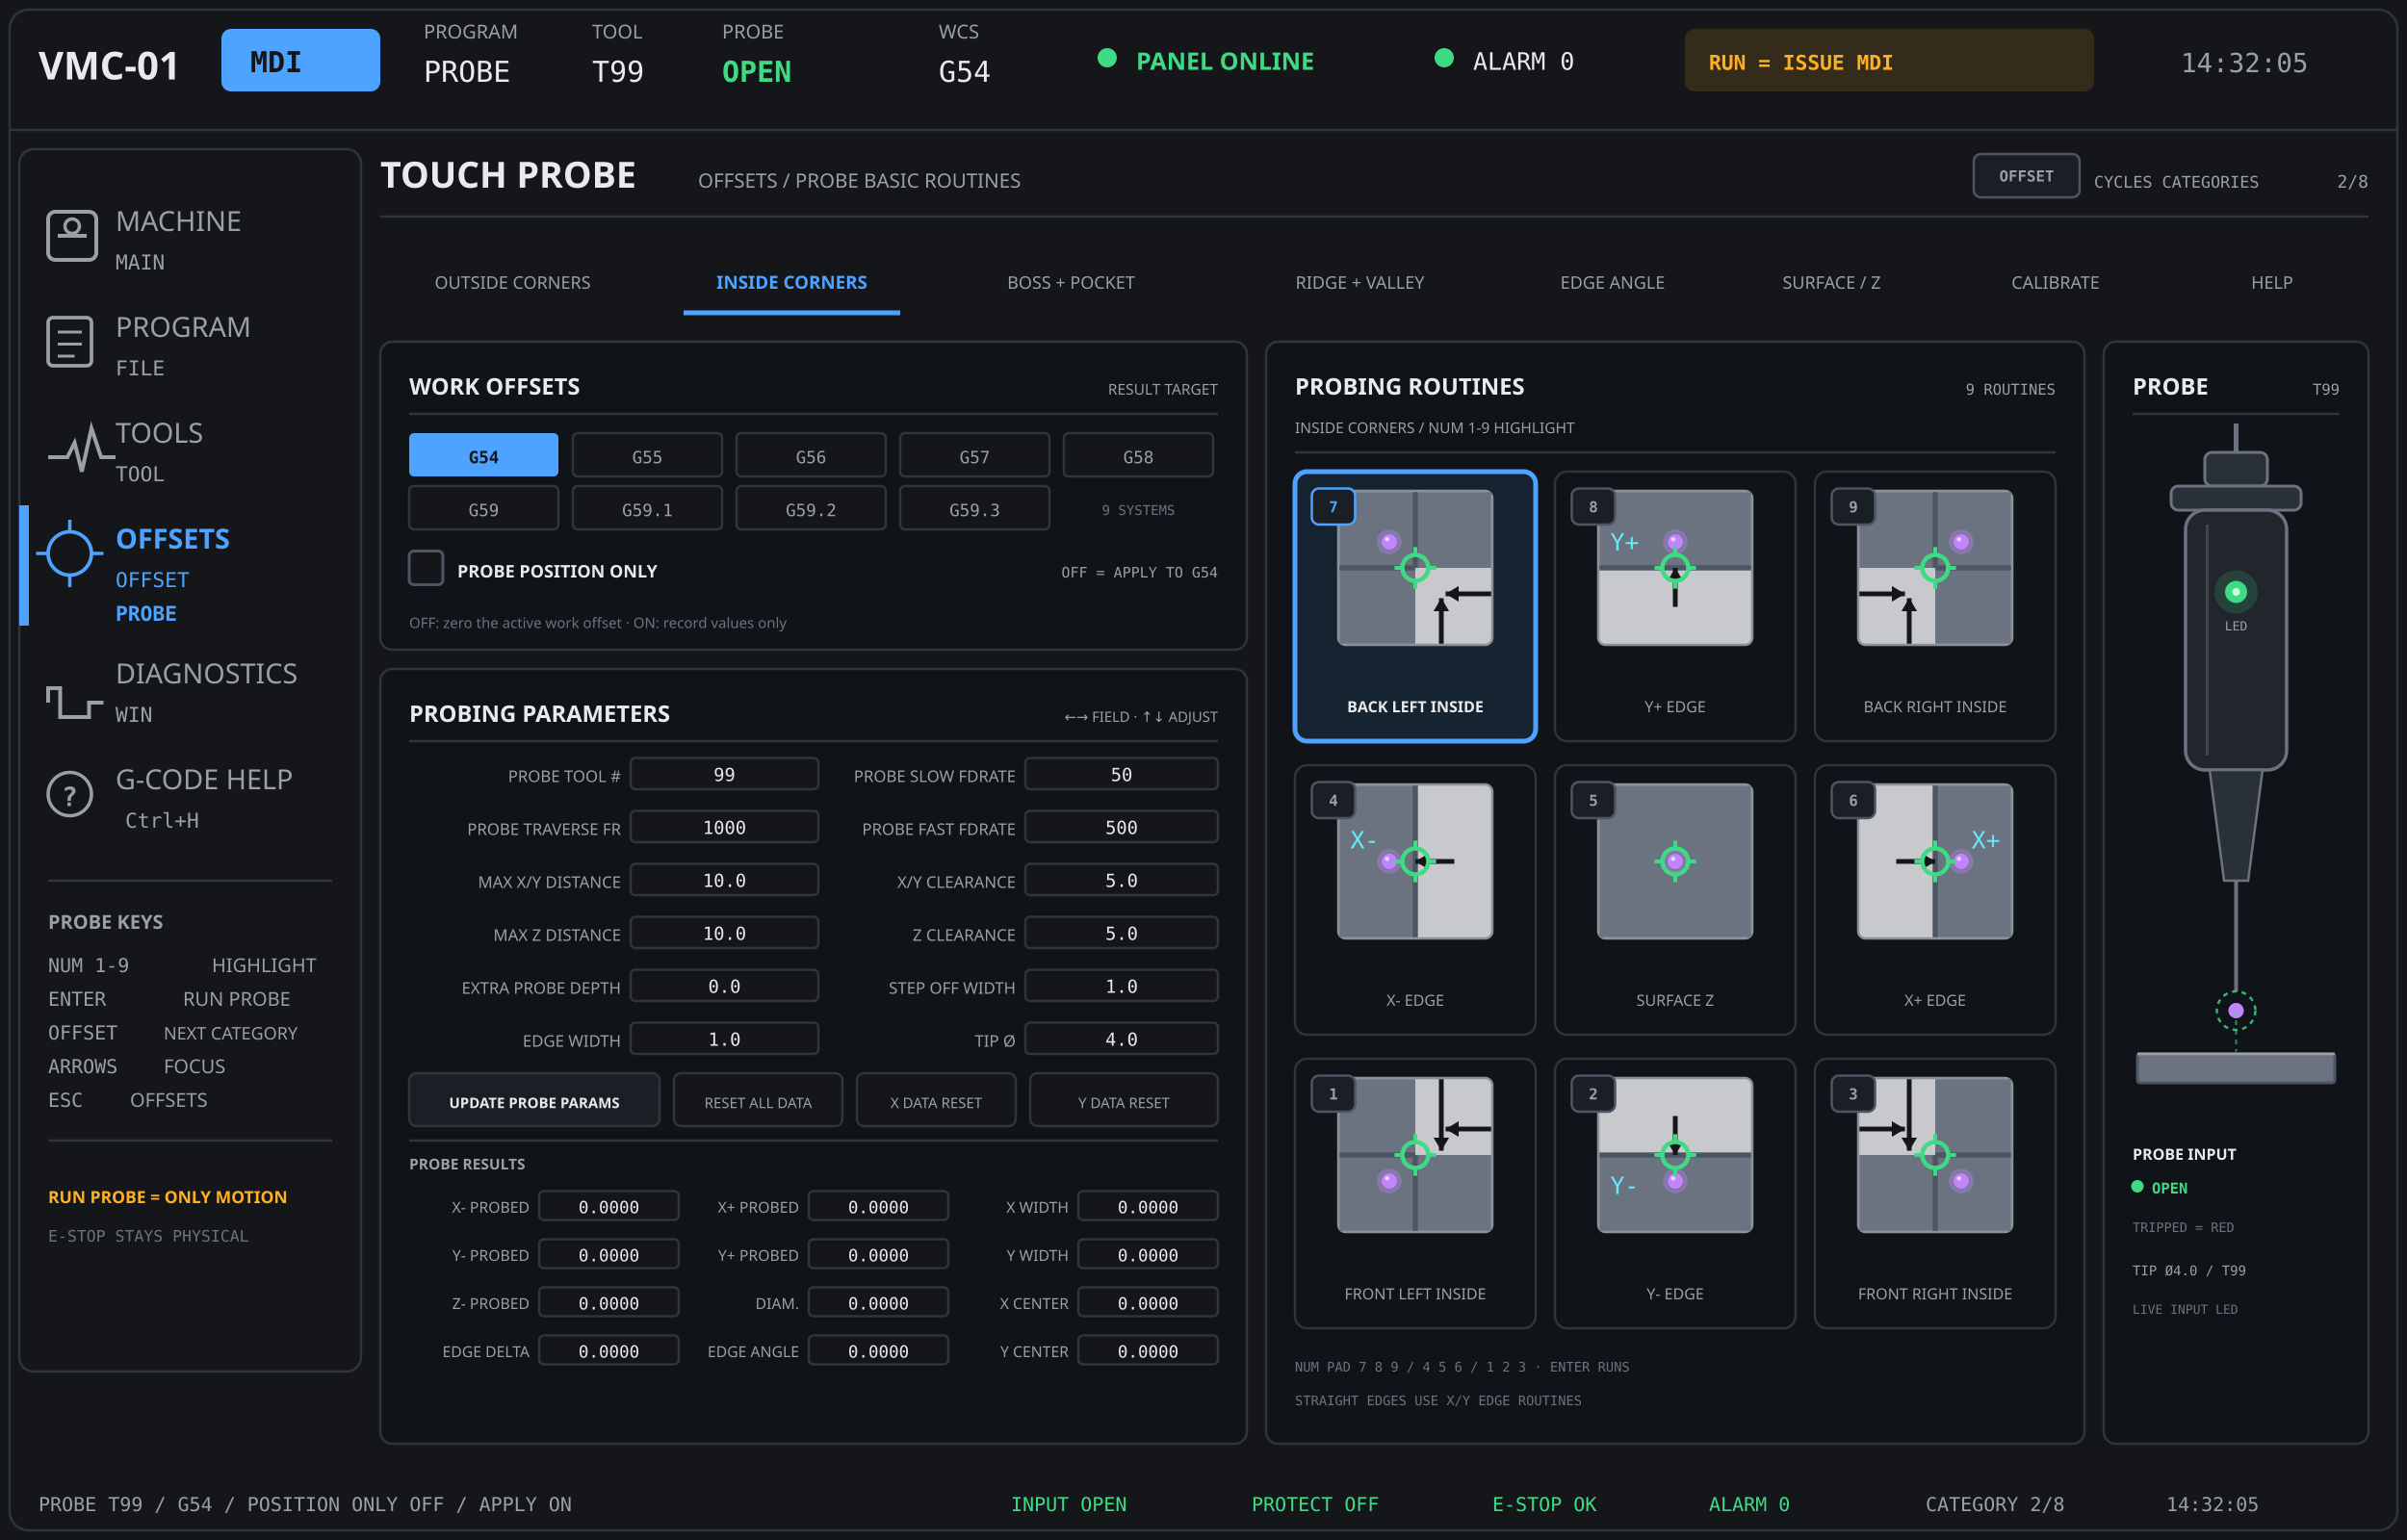
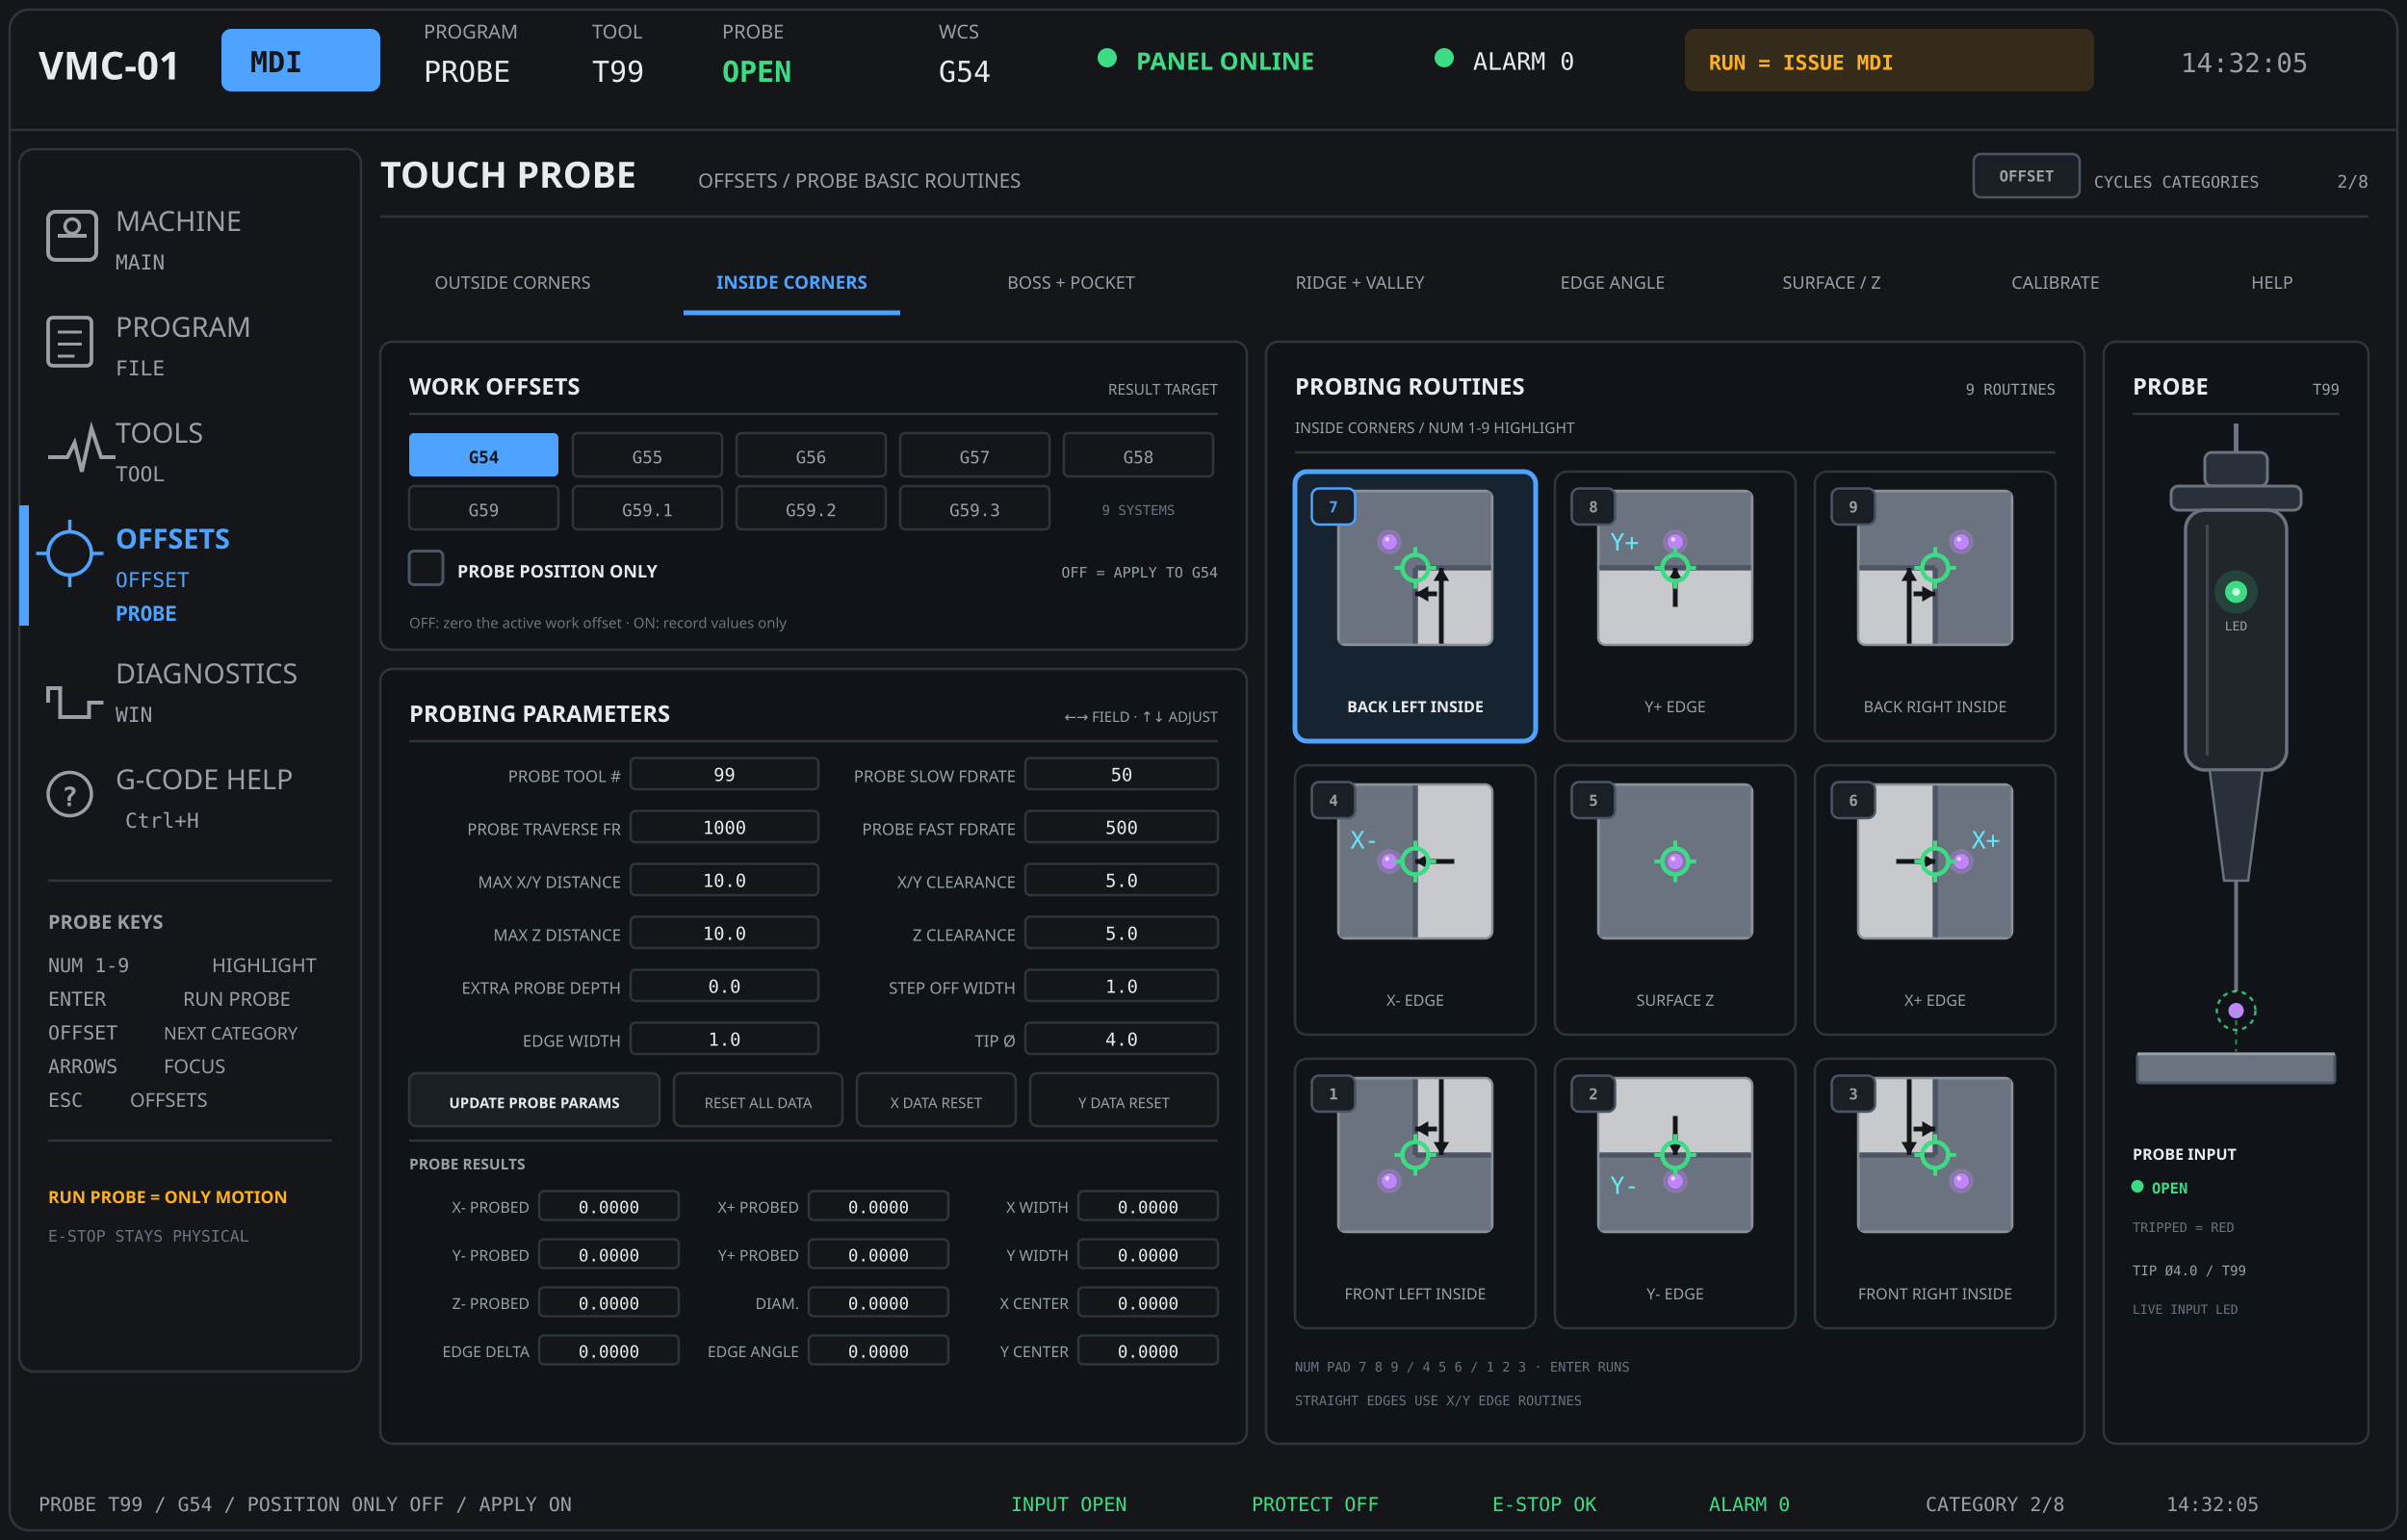
<svg xmlns="http://www.w3.org/2000/svg" viewBox="0 0 1000 640" width="1000" height="640">
  <rect x="0" y="0" width="1000" height="640" rx="0" fill="#141619" stroke="none" stroke-width="1" />
  <rect x="4" y="4" width="992" height="632" rx="8" fill="none" stroke="#30353a" stroke-width="1" />
  <line x1="4" y1="54" x2="996" y2="54" stroke="#30353a" stroke-width="1" />
  <text x="16" y="33" fill="#e8eaed" font-size="16" font-family="sans-serif" font-weight="700" text-anchor="start">VMC-01</text>
  <rect x="92" y="12" width="66" height="26" rx="4" fill="#4da3ff" stroke="none" stroke-width="1" />
  <text x="104" y="30" fill="#141619" font-size="12" font-family="monospace" font-weight="700" text-anchor="start">MDI</text>
  <text x="176" y="16" fill="#9aa0a6" font-size="8" font-family="sans-serif" text-anchor="start">PROGRAM</text>
  <text x="176" y="34" fill="#e8eaed" font-size="12" font-family="monospace" text-anchor="start">PROBE</text>
  <text x="246" y="16" fill="#9aa0a6" font-size="8" font-family="sans-serif" text-anchor="start">TOOL</text>
  <text x="246" y="34" fill="#e8eaed" font-size="12" font-family="monospace" text-anchor="start">T99</text>
  <text x="300" y="16" fill="#9aa0a6" font-size="8" font-family="sans-serif" text-anchor="start">PROBE</text>
  <text x="300" y="34" fill="#3ddc84" font-size="12" font-family="monospace" font-weight="700" text-anchor="start">OPEN</text>
  <text x="390" y="16" fill="#9aa0a6" font-size="8" font-family="sans-serif" text-anchor="start">WCS</text>
  <text x="390" y="34" fill="#e8eaed" font-size="12" font-family="monospace" text-anchor="start">G54</text>
  <circle cx="460" cy="24" r="4" fill="#3ddc84" />
  <text x="472" y="29" fill="#3ddc84" font-size="10" font-family="sans-serif" font-weight="700" text-anchor="start">PANEL ONLINE</text>
  <circle cx="600" cy="24" r="4" fill="#3ddc84" />
  <text x="612" y="29" fill="#e8eaed" font-size="10" font-family="monospace" text-anchor="start">ALARM 0</text>
  <rect x="700" y="12" width="170" height="26" rx="4" fill="#ffb020" stroke="none" stroke-width="0" opacity="0.14" />
  <text x="710" y="29" fill="#ffb020" font-size="8.5" font-family="monospace" font-weight="700" text-anchor="start">RUN = ISSUE MDI</text>
  <text x="906" y="30" fill="#9aa0a6" font-size="11" font-family="monospace" text-anchor="start">14:32:05</text>
  <rect x="8" y="62" width="142" height="508" rx="6" fill="#141619" stroke="#30353a" stroke-width="1" />
  <rect x="20" y="88" width="20" height="20" rx="3" fill="none" stroke="#9aa0a6" stroke-width="1.6" />
  <line x1="24" y1="98" x2="36" y2="98" stroke="#9aa0a6" stroke-width="1.6" />
  <circle cx="30" cy="94" r="3" fill="none" stroke="#9aa0a6" stroke-width="1.4" />
  <text x="48" y="96" fill="#9aa0a6" font-size="11.5" font-family="sans-serif" text-anchor="start">MACHINE</text>
  <text x="48" y="112" fill="#9aa0a6" font-size="8.5" font-family="monospace" text-anchor="start">MAIN</text>
  <rect x="20" y="132" width="18" height="20" rx="2" fill="none" stroke="#9aa0a6" stroke-width="1.5" />
  <line x1="24" y1="138" x2="34" y2="138" stroke="#9aa0a6" stroke-width="1.2" />
  <line x1="24" y1="143" x2="34" y2="143" stroke="#9aa0a6" stroke-width="1.2" />
  <line x1="24" y1="148" x2="31" y2="148" stroke="#9aa0a6" stroke-width="1.2" />
  <text x="48" y="140" fill="#9aa0a6" font-size="11.5" font-family="sans-serif" text-anchor="start">PROGRAM</text>
  <text x="48" y="156" fill="#9aa0a6" font-size="8.5" font-family="monospace" text-anchor="start">FILE</text>
  <path d="M20 190 L28 190 L31 184 L34 196 L38 178 L42 190 L48 190" fill="none" stroke="#9aa0a6" stroke-width="1.6" />
  <text x="48" y="184" fill="#9aa0a6" font-size="11.5" font-family="sans-serif" text-anchor="start">TOOLS</text>
  <text x="48" y="200" fill="#9aa0a6" font-size="8.5" font-family="monospace" text-anchor="start">TOOL</text>
  <rect x="8" y="210" width="4" height="50" rx="0" fill="#4da3ff" stroke="none" stroke-width="0" />
  <circle cx="29" cy="230" r="9" fill="none" stroke="#4da3ff" stroke-width="1.5" />
  <line x1="29" y1="216" x2="29" y2="221" stroke="#4da3ff" stroke-width="1.4" />
  <line x1="29" y1="239" x2="29" y2="244" stroke="#4da3ff" stroke-width="1.4" />
  <line x1="15" y1="230" x2="20" y2="230" stroke="#4da3ff" stroke-width="1.4" />
  <line x1="38" y1="230" x2="43" y2="230" stroke="#4da3ff" stroke-width="1.4" />
  <text x="48" y="228" fill="#4da3ff" font-size="11.5" font-family="sans-serif" font-weight="700" text-anchor="start">OFFSETS</text>
  <text x="48" y="244" fill="#4da3ff" font-size="8.5" font-family="monospace" text-anchor="start">OFFSET</text>
  <text x="48" y="258" fill="#4da3ff" font-size="8.5" font-family="monospace" font-weight="700" text-anchor="start">PROBE</text>
  <path d="M20 292 L20 286 L25 286 L25 298 L37 298 L37 292 L43 292" fill="none" stroke="#9aa0a6" stroke-width="1.6" />
  <text x="48" y="284" fill="#9aa0a6" font-size="11.5" font-family="sans-serif" text-anchor="start">DIAGNOSTICS</text>
  <text x="48" y="300" fill="#9aa0a6" font-size="8.5" font-family="monospace" text-anchor="start">WIN</text>
  <circle cx="29" cy="330" r="9" fill="none" stroke="#9aa0a6" stroke-width="1.4" />
  <text x="29" y="335" fill="#9aa0a6" font-size="11" font-family="monospace" font-weight="700" text-anchor="middle">?</text>
  <text x="48" y="328" fill="#9aa0a6" font-size="11.5" font-family="sans-serif" text-anchor="start">G-CODE HELP</text>
  <text x="52" y="344" fill="#9aa0a6" font-size="8.5" font-family="monospace" text-anchor="start">Ctrl+H</text>
  <line x1="20" y1="366" x2="138" y2="366" stroke="#30353a" stroke-width="1" />
  <text x="20" y="386" fill="#9aa0a6" font-size="8" font-family="sans-serif" font-weight="700" text-anchor="start">PROBE KEYS</text>
  <text x="20" y="404" fill="#9aa0a6" font-size="8" font-family="monospace" text-anchor="start">NUM 1-9</text>
  <text x="88" y="404" fill="#9aa0a6" font-size="8" font-family="sans-serif" text-anchor="start">HIGHLIGHT</text>
  <text x="20" y="418" fill="#9aa0a6" font-size="8" font-family="monospace" text-anchor="start">ENTER</text>
  <text x="76" y="418" fill="#9aa0a6" font-size="8" font-family="sans-serif" text-anchor="start">RUN PROBE</text>
  <text x="20" y="432" fill="#9aa0a6" font-size="8" font-family="monospace" text-anchor="start">OFFSET</text>
  <text x="68" y="432" fill="#9aa0a6" font-size="7.2" font-family="sans-serif" text-anchor="start">NEXT CATEGORY</text>
  <text x="20" y="446" fill="#9aa0a6" font-size="8" font-family="monospace" text-anchor="start">ARROWS</text>
  <text x="68" y="446" fill="#9aa0a6" font-size="8" font-family="sans-serif" text-anchor="start">FOCUS</text>
  <text x="20" y="460" fill="#9aa0a6" font-size="8" font-family="monospace" text-anchor="start">ESC</text>
  <text x="54" y="460" fill="#9aa0a6" font-size="8" font-family="sans-serif" text-anchor="start">OFFSETS</text>
  <line x1="20" y1="474" x2="138" y2="474" stroke="#30353a" stroke-width="1" />
  <text x="20" y="500" fill="#ffb020" font-size="7.0" font-family="sans-serif" font-weight="700" text-anchor="start">RUN PROBE = ONLY MOTION</text>
  <text x="20" y="516" fill="#6b7280" font-size="6.6" font-family="monospace" text-anchor="start">E-STOP STAYS PHYSICAL</text>
  <text x="158" y="78" fill="#e8eaed" font-size="15" font-family="sans-serif" font-weight="700" text-anchor="start">TOUCH PROBE</text>
  <text x="290" y="78" fill="#9aa0a6" font-size="8.2" font-family="sans-serif" text-anchor="start">OFFSETS / PROBE BASIC ROUTINES</text>
  <rect x="820" y="64" width="44" height="18" rx="3" fill="#1a1f25" stroke="#4b5563" stroke-width="1" />
  <text x="842.0" y="75.4" fill="#9aa0a6" font-size="6.3" font-family="monospace" font-weight="700" text-anchor="middle">OFFSET</text>
  <text x="870" y="78" fill="#9aa0a6" font-size="6.7" font-family="monospace" text-anchor="start">CYCLES CATEGORIES</text>
  <text x="984" y="78" fill="#9aa0a6" font-size="7.2" font-family="monospace" text-anchor="end">2/8</text>
  <line x1="158" y1="90" x2="984" y2="90" stroke="#30353a" stroke-width="1" />
  <text x="213.0" y="120" fill="#9aa0a6" font-size="7.2" font-family="sans-serif" text-anchor="middle">OUTSIDE CORNERS</text>
  <text x="329.0" y="120" fill="#4da3ff" font-size="7.5" font-family="sans-serif" font-weight="700" text-anchor="middle">INSIDE CORNERS</text>
  <line x1="284" y1="130" x2="374" y2="130" stroke="#4da3ff" stroke-width="2" />
  <text x="445.0" y="120" fill="#9aa0a6" font-size="7.2" font-family="sans-serif" text-anchor="middle">BOSS + POCKET</text>
  <text x="565.0" y="120" fill="#9aa0a6" font-size="7.2" font-family="sans-serif" text-anchor="middle">RIDGE + VALLEY</text>
  <text x="670.0" y="120" fill="#9aa0a6" font-size="7.2" font-family="sans-serif" text-anchor="middle">EDGE ANGLE</text>
  <text x="761.0" y="120" fill="#9aa0a6" font-size="7.2" font-family="sans-serif" text-anchor="middle">SURFACE / Z</text>
  <text x="854.0" y="120" fill="#9aa0a6" font-size="7.2" font-family="sans-serif" text-anchor="middle">CALIBRATE</text>
  <text x="944.0" y="120" fill="#9aa0a6" font-size="7.2" font-family="sans-serif" text-anchor="middle">HELP</text>
  <rect x="158" y="142" width="360" height="128" rx="5" fill="#101317" stroke="#30353a" stroke-width="1" />
  <text x="170" y="164" fill="#e8eaed" font-size="9.5" font-family="sans-serif" font-weight="700" text-anchor="start">WORK OFFSETS</text>
  <text x="506" y="164" fill="#9aa0a6" font-size="6.2" font-family="sans-serif" text-anchor="end">RESULT TARGET</text>
  <line x1="170" y1="172" x2="506" y2="172" stroke="#30353a" stroke-width="1" />
  <rect x="170" y="180" width="62" height="18" rx="2" fill="#4da3ff" stroke="none" stroke-width="1" />
  <text x="201" y="192.5" fill="#141619" font-size="7" font-family="monospace" font-weight="700" text-anchor="middle">G54</text>
  <rect x="238" y="180" width="62" height="18" rx="2" fill="#141619" stroke="#30353a" stroke-width="1" />
  <text x="269" y="192.5" fill="#9aa0a6" font-size="7" font-family="monospace" text-anchor="middle">G55</text>
  <rect x="306" y="180" width="62" height="18" rx="2" fill="#141619" stroke="#30353a" stroke-width="1" />
  <text x="337" y="192.5" fill="#9aa0a6" font-size="7" font-family="monospace" text-anchor="middle">G56</text>
  <rect x="374" y="180" width="62" height="18" rx="2" fill="#141619" stroke="#30353a" stroke-width="1" />
  <text x="405" y="192.5" fill="#9aa0a6" font-size="7" font-family="monospace" text-anchor="middle">G57</text>
  <rect x="442" y="180" width="62" height="18" rx="2" fill="#141619" stroke="#30353a" stroke-width="1" />
  <text x="473" y="192.5" fill="#9aa0a6" font-size="7" font-family="monospace" text-anchor="middle">G58</text>
  <rect x="170" y="202" width="62" height="18" rx="2" fill="#141619" stroke="#30353a" stroke-width="1" />
  <text x="201" y="214.5" fill="#9aa0a6" font-size="7" font-family="monospace" text-anchor="middle">G59</text>
  <rect x="238" y="202" width="62" height="18" rx="2" fill="#141619" stroke="#30353a" stroke-width="1" />
  <text x="269" y="214.5" fill="#9aa0a6" font-size="7" font-family="monospace" text-anchor="middle">G59.1</text>
  <rect x="306" y="202" width="62" height="18" rx="2" fill="#141619" stroke="#30353a" stroke-width="1" />
  <text x="337" y="214.5" fill="#9aa0a6" font-size="7" font-family="monospace" text-anchor="middle">G59.2</text>
  <rect x="374" y="202" width="62" height="18" rx="2" fill="#141619" stroke="#30353a" stroke-width="1" />
  <text x="405" y="214.5" fill="#9aa0a6" font-size="7" font-family="monospace" text-anchor="middle">G59.3</text>
  <text x="473" y="214" fill="#6b7280" font-size="5.6" font-family="monospace" text-anchor="middle">9 SYSTEMS</text>
  <rect x="170" y="229" width="14" height="14" rx="2" fill="#141619" stroke="#4b5563" stroke-width="1.2" />
  <text x="190" y="240" fill="#e8eaed" font-size="7.2" font-family="sans-serif" font-weight="700" text-anchor="start">PROBE POSITION ONLY</text>
  <text x="506" y="240" fill="#9aa0a6" font-size="6.0" font-family="monospace" text-anchor="end">OFF = APPLY TO G54</text>
  <text x="170" y="261" fill="#6b7280" font-size="6.0" font-family="sans-serif" text-anchor="start">OFF: zero the active work offset · ON: record values only</text>
  <rect x="158" y="278" width="360" height="322" rx="5" fill="#101317" stroke="#30353a" stroke-width="1" />
  <text x="170" y="300" fill="#e8eaed" font-size="9.5" font-family="sans-serif" font-weight="700" text-anchor="start">PROBING PARAMETERS</text>
  <text x="506" y="300" fill="#9aa0a6" font-size="5.9" font-family="sans-serif" text-anchor="end">←→ FIELD · ↑↓ ADJUST</text>
  <line x1="170" y1="308" x2="506" y2="308" stroke="#30353a" stroke-width="1" />
  <text x="258" y="325" fill="#9aa0a6" font-size="6.7" font-family="sans-serif" text-anchor="end">PROBE TOOL #</text>
  <rect x="262" y="315" width="78" height="13" rx="2" fill="#141619" stroke="#30353a" stroke-width="1" />
  <text x="301" y="324.6" fill="#e8eaed" font-size="7.5" font-family="monospace" text-anchor="middle">99</text>
  <text x="422" y="325" fill="#9aa0a6" font-size="6.7" font-family="sans-serif" text-anchor="end">PROBE SLOW FDRATE</text>
  <rect x="426" y="315" width="80" height="13" rx="2" fill="#141619" stroke="#30353a" stroke-width="1" />
  <text x="466" y="324.6" fill="#e8eaed" font-size="7.5" font-family="monospace" text-anchor="middle">50</text>
  <text x="258" y="347" fill="#9aa0a6" font-size="6.7" font-family="sans-serif" text-anchor="end">PROBE TRAVERSE FR</text>
  <rect x="262" y="337" width="78" height="13" rx="2" fill="#141619" stroke="#30353a" stroke-width="1" />
  <text x="301" y="346.6" fill="#e8eaed" font-size="7.5" font-family="monospace" text-anchor="middle">1000</text>
  <text x="422" y="347" fill="#9aa0a6" font-size="6.7" font-family="sans-serif" text-anchor="end">PROBE FAST FDRATE</text>
  <rect x="426" y="337" width="80" height="13" rx="2" fill="#141619" stroke="#30353a" stroke-width="1" />
  <text x="466" y="346.6" fill="#e8eaed" font-size="7.5" font-family="monospace" text-anchor="middle">500</text>
  <text x="258" y="369" fill="#9aa0a6" font-size="6.7" font-family="sans-serif" text-anchor="end">MAX X/Y DISTANCE</text>
  <rect x="262" y="359" width="78" height="13" rx="2" fill="#141619" stroke="#30353a" stroke-width="1" />
  <text x="301" y="368.6" fill="#e8eaed" font-size="7.5" font-family="monospace" text-anchor="middle">10.0</text>
  <text x="422" y="369" fill="#9aa0a6" font-size="6.7" font-family="sans-serif" text-anchor="end">X/Y CLEARANCE</text>
  <rect x="426" y="359" width="80" height="13" rx="2" fill="#141619" stroke="#30353a" stroke-width="1" />
  <text x="466" y="368.6" fill="#e8eaed" font-size="7.5" font-family="monospace" text-anchor="middle">5.0</text>
  <text x="258" y="391" fill="#9aa0a6" font-size="6.7" font-family="sans-serif" text-anchor="end">MAX Z DISTANCE</text>
  <rect x="262" y="381" width="78" height="13" rx="2" fill="#141619" stroke="#30353a" stroke-width="1" />
  <text x="301" y="390.6" fill="#e8eaed" font-size="7.5" font-family="monospace" text-anchor="middle">10.0</text>
  <text x="422" y="391" fill="#9aa0a6" font-size="6.7" font-family="sans-serif" text-anchor="end">Z CLEARANCE</text>
  <rect x="426" y="381" width="80" height="13" rx="2" fill="#141619" stroke="#30353a" stroke-width="1" />
  <text x="466" y="390.6" fill="#e8eaed" font-size="7.5" font-family="monospace" text-anchor="middle">5.0</text>
  <text x="258" y="413" fill="#9aa0a6" font-size="6.7" font-family="sans-serif" text-anchor="end">EXTRA PROBE DEPTH</text>
  <rect x="262" y="403" width="78" height="13" rx="2" fill="#141619" stroke="#30353a" stroke-width="1" />
  <text x="301" y="412.6" fill="#e8eaed" font-size="7.5" font-family="monospace" text-anchor="middle">0.0</text>
  <text x="422" y="413" fill="#9aa0a6" font-size="6.7" font-family="sans-serif" text-anchor="end">STEP OFF WIDTH</text>
  <rect x="426" y="403" width="80" height="13" rx="2" fill="#141619" stroke="#30353a" stroke-width="1" />
  <text x="466" y="412.6" fill="#e8eaed" font-size="7.5" font-family="monospace" text-anchor="middle">1.0</text>
  <text x="258" y="435" fill="#9aa0a6" font-size="6.7" font-family="sans-serif" text-anchor="end">EDGE WIDTH</text>
  <rect x="262" y="425" width="78" height="13" rx="2" fill="#141619" stroke="#30353a" stroke-width="1" />
  <text x="301" y="434.6" fill="#e8eaed" font-size="7.5" font-family="monospace" text-anchor="middle">1.0</text>
  <text x="422" y="435" fill="#9aa0a6" font-size="6.7" font-family="sans-serif" text-anchor="end">TIP Ø</text>
  <rect x="426" y="425" width="80" height="13" rx="2" fill="#141619" stroke="#30353a" stroke-width="1" />
  <text x="466" y="434.6" fill="#e8eaed" font-size="7.5" font-family="monospace" text-anchor="middle">4.0</text>
  <rect x="170" y="446" width="104" height="22" rx="3" fill="#1a1f25" stroke="#30353a" stroke-width="1" />
  <text x="222" y="460.5" fill="#e8eaed" font-size="6.0" font-family="sans-serif" font-weight="700" text-anchor="middle">UPDATE PROBE PARAMS</text>
  <rect x="280" y="446" width="70" height="22" rx="3" fill="#141619" stroke="#30353a" stroke-width="1" />
  <text x="315" y="460.5" fill="#9aa0a6" font-size="6.0" font-family="sans-serif" text-anchor="middle">RESET ALL DATA</text>
  <rect x="356" y="446" width="66" height="22" rx="3" fill="#141619" stroke="#30353a" stroke-width="1" />
  <text x="389" y="460.5" fill="#9aa0a6" font-size="6.0" font-family="sans-serif" text-anchor="middle">X DATA RESET</text>
  <rect x="428" y="446" width="78" height="22" rx="3" fill="#141619" stroke="#30353a" stroke-width="1" />
  <text x="467" y="460.5" fill="#9aa0a6" font-size="6.0" font-family="sans-serif" text-anchor="middle">Y DATA RESET</text>
  <line x1="170" y1="474" x2="506" y2="474" stroke="#30353a" stroke-width="1" />
  <text x="170" y="486" fill="#9aa0a6" font-size="6.2" font-family="sans-serif" font-weight="700" text-anchor="start">PROBE RESULTS</text>
  <text x="220" y="504" fill="#9aa0a6" font-size="6.3" font-family="sans-serif" text-anchor="end">X- PROBED</text>
  <rect x="224" y="495" width="58" height="12" rx="2" fill="#141619" stroke="#30353a" stroke-width="1" />
  <text x="253" y="504.2" fill="#e8eaed" font-size="7.0" font-family="monospace" text-anchor="middle">0.0000</text>
  <text x="332" y="504" fill="#9aa0a6" font-size="6.3" font-family="sans-serif" text-anchor="end">X+ PROBED</text>
  <rect x="336" y="495" width="58" height="12" rx="2" fill="#141619" stroke="#30353a" stroke-width="1" />
  <text x="365" y="504.2" fill="#e8eaed" font-size="7.0" font-family="monospace" text-anchor="middle">0.0000</text>
  <text x="444" y="504" fill="#9aa0a6" font-size="6.3" font-family="sans-serif" text-anchor="end">X WIDTH</text>
  <rect x="448" y="495" width="58" height="12" rx="2" fill="#141619" stroke="#30353a" stroke-width="1" />
  <text x="477" y="504.2" fill="#e8eaed" font-size="7.0" font-family="monospace" text-anchor="middle">0.0000</text>
  <text x="220" y="524" fill="#9aa0a6" font-size="6.3" font-family="sans-serif" text-anchor="end">Y- PROBED</text>
  <rect x="224" y="515" width="58" height="12" rx="2" fill="#141619" stroke="#30353a" stroke-width="1" />
  <text x="253" y="524.2" fill="#e8eaed" font-size="7.0" font-family="monospace" text-anchor="middle">0.0000</text>
  <text x="332" y="524" fill="#9aa0a6" font-size="6.3" font-family="sans-serif" text-anchor="end">Y+ PROBED</text>
  <rect x="336" y="515" width="58" height="12" rx="2" fill="#141619" stroke="#30353a" stroke-width="1" />
  <text x="365" y="524.2" fill="#e8eaed" font-size="7.0" font-family="monospace" text-anchor="middle">0.0000</text>
  <text x="444" y="524" fill="#9aa0a6" font-size="6.3" font-family="sans-serif" text-anchor="end">Y WIDTH</text>
  <rect x="448" y="515" width="58" height="12" rx="2" fill="#141619" stroke="#30353a" stroke-width="1" />
  <text x="477" y="524.2" fill="#e8eaed" font-size="7.0" font-family="monospace" text-anchor="middle">0.0000</text>
  <text x="220" y="544" fill="#9aa0a6" font-size="6.3" font-family="sans-serif" text-anchor="end">Z- PROBED</text>
  <rect x="224" y="535" width="58" height="12" rx="2" fill="#141619" stroke="#30353a" stroke-width="1" />
  <text x="253" y="544.2" fill="#e8eaed" font-size="7.0" font-family="monospace" text-anchor="middle">0.0000</text>
  <text x="332" y="544" fill="#9aa0a6" font-size="6.3" font-family="sans-serif" text-anchor="end">DIAM.</text>
  <rect x="336" y="535" width="58" height="12" rx="2" fill="#141619" stroke="#30353a" stroke-width="1" />
  <text x="365" y="544.2" fill="#e8eaed" font-size="7.0" font-family="monospace" text-anchor="middle">0.0000</text>
  <text x="444" y="544" fill="#9aa0a6" font-size="6.3" font-family="sans-serif" text-anchor="end">X CENTER</text>
  <rect x="448" y="535" width="58" height="12" rx="2" fill="#141619" stroke="#30353a" stroke-width="1" />
  <text x="477" y="544.2" fill="#e8eaed" font-size="7.0" font-family="monospace" text-anchor="middle">0.0000</text>
  <text x="220" y="564" fill="#9aa0a6" font-size="6.3" font-family="sans-serif" text-anchor="end">EDGE DELTA</text>
  <rect x="224" y="555" width="58" height="12" rx="2" fill="#141619" stroke="#30353a" stroke-width="1" />
  <text x="253" y="564.2" fill="#e8eaed" font-size="7.0" font-family="monospace" text-anchor="middle">0.0000</text>
  <text x="332" y="564" fill="#9aa0a6" font-size="6.3" font-family="sans-serif" text-anchor="end">EDGE ANGLE</text>
  <rect x="336" y="555" width="58" height="12" rx="2" fill="#141619" stroke="#30353a" stroke-width="1" />
  <text x="365" y="564.2" fill="#e8eaed" font-size="7.0" font-family="monospace" text-anchor="middle">0.0000</text>
  <text x="444" y="564" fill="#9aa0a6" font-size="6.3" font-family="sans-serif" text-anchor="end">Y CENTER</text>
  <rect x="448" y="555" width="58" height="12" rx="2" fill="#141619" stroke="#30353a" stroke-width="1" />
  <text x="477" y="564.2" fill="#e8eaed" font-size="7.0" font-family="monospace" text-anchor="middle">0.0000</text>
  <rect x="874" y="142" width="110" height="458" rx="5" fill="#101317" stroke="#30353a" stroke-width="1" />
  <text x="886" y="164" fill="#e8eaed" font-size="9.5" font-family="sans-serif" font-weight="700" text-anchor="start">PROBE</text>
  <text x="972" y="164" fill="#9aa0a6" font-size="6.2" font-family="monospace" text-anchor="end">T99</text>
  <line x1="886" y1="172" x2="972" y2="172" stroke="#30353a" stroke-width="1" />
  <line x1="929" y1="176" x2="929" y2="188" stroke="#6b7280" stroke-width="2" />
  <rect x="916" y="188" width="26" height="14" rx="3" fill="#2a3037" stroke="#6b7280" stroke-width="1.2" />
  <rect x="902" y="202" width="54" height="10" rx="3" fill="#2a3037" stroke="#6b7280" stroke-width="1.2" />
  <rect x="908" y="212" width="42" height="108" rx="8" fill="#20262c" stroke="#6b7280" stroke-width="1.4" />
  <line x1="917" y1="218" x2="917" y2="314" stroke="#3f464e" stroke-width="1.2" />
  <circle cx="929" cy="246" r="9" fill="#3ddc84" opacity="0.16" />
  <circle cx="929" cy="246" r="4.6" fill="#3ddc84" />
  <circle cx="929" cy="246" r="1.6" fill="#d1fae5" />
  <text x="929" y="262" fill="#9aa0a6" font-size="5.2" font-family="monospace" text-anchor="middle">LED</text>
  <path d="M918 320 L940 320 L934 366 L924 366 Z" fill="#2a3037" stroke="#6b7280" stroke-width="1" />
  <line x1="929" y1="366" x2="929" y2="412" stroke="#6b7280" stroke-width="1.6" />
  <circle cx="929" cy="420" r="3.2" fill="#c084fc" />
  <circle cx="929" cy="420" r="8" fill="none" stroke="#3ddc84" stroke-width="1" stroke-dasharray="2 2" opacity="0.8" />
  <line x1="929" y1="420" x2="929" y2="437" stroke="#3ddc84" stroke-width="0.8" stroke-dasharray="2 2" opacity="0.6" />
  <rect x="888" y="438" width="82" height="12" rx="1" fill="#6b7280" stroke="#4b5563" stroke-width="1.2" />
  <line x1="888" y1="438" x2="970" y2="438" stroke="#9aa0a6" stroke-width="1.2" />
  <text x="886" y="482" fill="#e8eaed" font-size="6.4" font-family="sans-serif" font-weight="700" text-anchor="start">PROBE INPUT</text>
  <circle cx="888" cy="493" r="2.6" fill="#3ddc84" />
  <text x="894" y="496" fill="#3ddc84" font-size="6.2" font-family="monospace" font-weight="700" text-anchor="start">OPEN</text>
  <text x="886" y="512" fill="#6b7280" font-size="5.4" font-family="monospace" text-anchor="start">TRIPPED = RED</text>
  <text x="886" y="530" fill="#9aa0a6" font-size="5.6" font-family="monospace" text-anchor="start">TIP Ø4.0 / T99</text>
  <text x="886" y="546" fill="#6b7280" font-size="5.2" font-family="monospace" text-anchor="start">LIVE INPUT LED</text>
  <rect x="526" y="142" width="340" height="458" rx="5" fill="#101317" stroke="#30353a" stroke-width="1" />
  <text x="538" y="164" fill="#e8eaed" font-size="9.5" font-family="sans-serif" font-weight="700" text-anchor="start">PROBING ROUTINES</text>
  <text x="854" y="164" fill="#9aa0a6" font-size="6.2" font-family="monospace" text-anchor="end">9 ROUTINES</text>
  <text x="538" y="180" fill="#9aa0a6" font-size="6.2" font-family="sans-serif" text-anchor="start">INSIDE CORNERS / NUM 1-9 HIGHLIGHT</text>
  <line x1="538" y1="188" x2="854" y2="188" stroke="#30353a" stroke-width="1" />
  <rect x="538" y="196" width="100" height="112" rx="5" fill="#4da3ff" fill-opacity="0.11" stroke="#4da3ff" stroke-width="2" />
  <rect x="556.0" y="204" width="64" height="64" rx="3" fill="#c7c9cc" stroke="#8b9198" stroke-width="1" />
  <g transform="translate(557.4,216.2) scale(1.8)">
    <path d="M-0.5 -6.5 H34.5 V11 H17 V28.5 H-0.5 Z" fill="#6b7280" stroke="none" />
-     <line x1="17" y1="-6.5" x2="17" y2="11" stroke="#4b5563" stroke-width="1.2" />
-     <line x1="-0.5" y1="11" x2="17" y2="11" stroke="#4b5563" stroke-width="1.2" />
-     <line x1="34.5" y1="17" x2="24" y2="17" stroke="#141619" stroke-width="1.1" />
-     <polygon points="24,17 27,15.2 27,18.8" fill="#141619" />
-     <line x1="23" y1="28.5" x2="23" y2="18" stroke="#141619" stroke-width="1.1" />
-     <polygon points="23,18 21.2,21 24.8,21" fill="#141619" />
+     <line x1="17" y1="11" x2="17" y2="28.5" stroke="#4b5563" stroke-width="1.2" />
+     <line x1="17" y1="11" x2="34.5" y2="11" stroke="#4b5563" stroke-width="1.2" />
+     <line x1="22" y1="17" x2="17" y2="17" stroke="#141619" stroke-width="1.1" />
+     <polygon points="17,17 20,15.2 20,18.8" fill="#141619" />
+     <line x1="23" y1="28.5" x2="23" y2="11" stroke="#141619" stroke-width="1.1" />
+     <polygon points="23,11 21.2,14 24.8,14" fill="#141619" />
    <circle cx="11" cy="5" r="2.4" fill="none" stroke="#c084fc" stroke-width="0.9" opacity="0.35" />
    <circle cx="11" cy="5" r="1.8" fill="#c084fc" />
    <circle cx="10.5" cy="4.4" r="0.5" fill="#e9d5ff" />
    <circle cx="17" cy="11" r="3.0" fill="none" stroke="#3ddc84" stroke-width="1.0" />
    <line x1="17" y1="8.0" x2="17" y2="6.2" stroke="#3ddc84" stroke-width="0.9" />
    <line x1="17" y1="14.0" x2="17" y2="15.8" stroke="#3ddc84" stroke-width="0.9" />
    <line x1="14.0" y1="11" x2="12.2" y2="11" stroke="#3ddc84" stroke-width="0.9" />
    <line x1="20.0" y1="11" x2="21.8" y2="11" stroke="#3ddc84" stroke-width="0.9" />
  </g>
  <rect x="545" y="203" width="18" height="15" rx="3" fill="#1a1f25" stroke="#4da3ff" stroke-width="1" />
  <text x="554.0" y="212.9" fill="#4da3ff" font-size="6.3" font-family="monospace" font-weight="700" text-anchor="middle">7</text>
  <text x="588.0" y="296" fill="#e8eaed" font-size="6.4" font-family="sans-serif" font-weight="700" text-anchor="middle">BACK LEFT INSIDE</text>
  <rect x="646" y="196" width="100" height="112" rx="5" fill="#101317" stroke="#30353a" stroke-width="1" />
  <rect x="664.0" y="204" width="64" height="64" rx="3" fill="#c7c9cc" stroke="#8b9198" stroke-width="1" />
  <g transform="translate(665.4,216.2) scale(1.8)">
    <rect x="-0.5" y="-6.5" width="35.0" height="17.5" rx="0" fill="#6b7280" stroke="none" stroke-width="1" />
    <line x1="-0.5" y1="11" x2="34.5" y2="11" stroke="#4b5563" stroke-width="1.2" />
    <line x1="17" y1="20" x2="17" y2="11" stroke="#141619" stroke-width="1.1" />
    <polygon points="17,11 15.2,14 18.8,14" fill="#141619" />
    <circle cx="17" cy="5" r="2.4" fill="none" stroke="#c084fc" stroke-width="0.9" opacity="0.35" />
    <circle cx="17" cy="5" r="1.8" fill="#c084fc" />
    <circle cx="16.5" cy="4.4" r="0.5" fill="#e9d5ff" />
    <circle cx="17" cy="11" r="3.0" fill="none" stroke="#3ddc84" stroke-width="1.0" />
    <line x1="17" y1="8.0" x2="17" y2="6.2" stroke="#3ddc84" stroke-width="0.9" />
    <line x1="17" y1="14.0" x2="17" y2="15.8" stroke="#3ddc84" stroke-width="0.9" />
    <line x1="14.0" y1="11" x2="12.2" y2="11" stroke="#3ddc84" stroke-width="0.9" />
    <line x1="20.0" y1="11" x2="21.8" y2="11" stroke="#3ddc84" stroke-width="0.9" />
    <text x="2" y="7" fill="#67e8f9" font-size="5.5" font-family="monospace" text-anchor="start">Y+</text>
  </g>
  <rect x="653" y="203" width="18" height="15" rx="3" fill="#1a1f25" stroke="#4b5563" stroke-width="1" />
  <text x="662.0" y="212.9" fill="#9aa0a6" font-size="6.3" font-family="monospace" font-weight="700" text-anchor="middle">8</text>
  <text x="696.0" y="296" fill="#9aa0a6" font-size="6.4" font-family="sans-serif" text-anchor="middle">Y+ EDGE</text>
  <rect x="754" y="196" width="100" height="112" rx="5" fill="#101317" stroke="#30353a" stroke-width="1" />
  <rect x="772.0" y="204" width="64" height="64" rx="3" fill="#c7c9cc" stroke="#8b9198" stroke-width="1" />
  <g transform="translate(773.4,216.2) scale(1.8)">
    <path d="M-0.5 -6.5 H34.5 V28.5 H17 V11 H-0.5 Z" fill="#6b7280" stroke="none" />
-     <line x1="17" y1="-6.5" x2="17" y2="11" stroke="#4b5563" stroke-width="1.2" />
-     <line x1="17" y1="11" x2="34.5" y2="11" stroke="#4b5563" stroke-width="1.2" />
-     <line x1="-0.5" y1="17" x2="10" y2="17" stroke="#141619" stroke-width="1.1" />
-     <polygon points="10,17 7,15.2 7,18.8" fill="#141619" />
-     <line x1="11" y1="28.5" x2="11" y2="18" stroke="#141619" stroke-width="1.1" />
-     <polygon points="11,18 9.2,21 12.8,21" fill="#141619" />
+     <line x1="17" y1="11" x2="17" y2="28.5" stroke="#4b5563" stroke-width="1.2" />
+     <line x1="-0.5" y1="11" x2="17" y2="11" stroke="#4b5563" stroke-width="1.2" />
+     <line x1="12" y1="17" x2="17" y2="17" stroke="#141619" stroke-width="1.1" />
+     <polygon points="17,17 14,15.2 14,18.8" fill="#141619" />
+     <line x1="11" y1="28.5" x2="11" y2="11" stroke="#141619" stroke-width="1.1" />
+     <polygon points="11,11 9.2,14 12.8,14" fill="#141619" />
    <circle cx="23" cy="5" r="2.4" fill="none" stroke="#c084fc" stroke-width="0.9" opacity="0.35" />
    <circle cx="23" cy="5" r="1.8" fill="#c084fc" />
    <circle cx="22.5" cy="4.4" r="0.5" fill="#e9d5ff" />
    <circle cx="17" cy="11" r="3.0" fill="none" stroke="#3ddc84" stroke-width="1.0" />
    <line x1="17" y1="8.0" x2="17" y2="6.2" stroke="#3ddc84" stroke-width="0.9" />
    <line x1="17" y1="14.0" x2="17" y2="15.8" stroke="#3ddc84" stroke-width="0.9" />
    <line x1="14.0" y1="11" x2="12.2" y2="11" stroke="#3ddc84" stroke-width="0.9" />
    <line x1="20.0" y1="11" x2="21.8" y2="11" stroke="#3ddc84" stroke-width="0.9" />
  </g>
  <rect x="761" y="203" width="18" height="15" rx="3" fill="#1a1f25" stroke="#4b5563" stroke-width="1" />
  <text x="770.0" y="212.9" fill="#9aa0a6" font-size="6.3" font-family="monospace" font-weight="700" text-anchor="middle">9</text>
  <text x="804.0" y="296" fill="#9aa0a6" font-size="6.4" font-family="sans-serif" text-anchor="middle">BACK RIGHT INSIDE</text>
  <rect x="538" y="318" width="100" height="112" rx="5" fill="#101317" stroke="#30353a" stroke-width="1" />
  <rect x="556.0" y="326" width="64" height="64" rx="3" fill="#c7c9cc" stroke="#8b9198" stroke-width="1" />
  <g transform="translate(557.4,338.2) scale(1.8)">
    <rect x="-0.5" y="-6.5" width="17.5" height="35.0" rx="0" fill="#6b7280" stroke="none" stroke-width="1" />
    <line x1="17" y1="-6.5" x2="17" y2="28.5" stroke="#4b5563" stroke-width="1.2" />
    <line x1="26" y1="11" x2="17" y2="11" stroke="#141619" stroke-width="1.1" />
    <polygon points="17,11 20,9.2 20,12.8" fill="#141619" />
    <circle cx="11" cy="11" r="2.4" fill="none" stroke="#c084fc" stroke-width="0.9" opacity="0.35" />
    <circle cx="11" cy="11" r="1.8" fill="#c084fc" />
    <circle cx="10.5" cy="10.4" r="0.5" fill="#e9d5ff" />
    <circle cx="17" cy="11" r="3.0" fill="none" stroke="#3ddc84" stroke-width="1.0" />
    <line x1="17" y1="8.0" x2="17" y2="6.2" stroke="#3ddc84" stroke-width="0.9" />
    <line x1="17" y1="14.0" x2="17" y2="15.8" stroke="#3ddc84" stroke-width="0.9" />
    <line x1="14.0" y1="11" x2="12.2" y2="11" stroke="#3ddc84" stroke-width="0.9" />
    <line x1="20.0" y1="11" x2="21.8" y2="11" stroke="#3ddc84" stroke-width="0.9" />
    <text x="2" y="8" fill="#67e8f9" font-size="5.5" font-family="monospace" text-anchor="start">X-</text>
  </g>
  <rect x="545" y="325" width="18" height="15" rx="3" fill="#1a1f25" stroke="#4b5563" stroke-width="1" />
  <text x="554.0" y="334.9" fill="#9aa0a6" font-size="6.3" font-family="monospace" font-weight="700" text-anchor="middle">4</text>
  <text x="588.0" y="418" fill="#9aa0a6" font-size="6.4" font-family="sans-serif" text-anchor="middle">X- EDGE</text>
  <rect x="646" y="318" width="100" height="112" rx="5" fill="#101317" stroke="#30353a" stroke-width="1" />
  <rect x="664.0" y="326" width="64" height="64" rx="3" fill="#c7c9cc" stroke="#8b9198" stroke-width="1" />
  <g transform="translate(665.4,338.2) scale(1.8)">
    <rect x="-0.5" y="-6.5" width="35" height="35" rx="0" fill="#6b7280" stroke="none" stroke-width="1" />
    <circle cx="17" cy="11" r="2.4" fill="none" stroke="#c084fc" stroke-width="0.9" opacity="0.35" />
    <circle cx="17" cy="11" r="1.8" fill="#c084fc" />
    <circle cx="16.5" cy="10.4" r="0.5" fill="#e9d5ff" />
    <circle cx="17" cy="11" r="3.0" fill="none" stroke="#3ddc84" stroke-width="1.0" />
    <line x1="17" y1="8.0" x2="17" y2="6.2" stroke="#3ddc84" stroke-width="0.9" />
    <line x1="17" y1="14.0" x2="17" y2="15.8" stroke="#3ddc84" stroke-width="0.9" />
    <line x1="14.0" y1="11" x2="12.2" y2="11" stroke="#3ddc84" stroke-width="0.9" />
    <line x1="20.0" y1="11" x2="21.8" y2="11" stroke="#3ddc84" stroke-width="0.9" />
  </g>
  <rect x="653" y="325" width="18" height="15" rx="3" fill="#1a1f25" stroke="#4b5563" stroke-width="1" />
  <text x="662.0" y="334.9" fill="#9aa0a6" font-size="6.3" font-family="monospace" font-weight="700" text-anchor="middle">5</text>
  <text x="696.0" y="418" fill="#9aa0a6" font-size="6.4" font-family="sans-serif" text-anchor="middle">SURFACE Z</text>
  <rect x="754" y="318" width="100" height="112" rx="5" fill="#101317" stroke="#30353a" stroke-width="1" />
  <rect x="772.0" y="326" width="64" height="64" rx="3" fill="#c7c9cc" stroke="#8b9198" stroke-width="1" />
  <g transform="translate(773.4,338.2) scale(1.8)">
    <rect x="17" y="-6.5" width="17.5" height="35.0" rx="0" fill="#6b7280" stroke="none" stroke-width="1" />
    <line x1="17" y1="-6.5" x2="17" y2="28.5" stroke="#4b5563" stroke-width="1.2" />
    <line x1="8" y1="11" x2="17" y2="11" stroke="#141619" stroke-width="1.1" />
    <polygon points="17,11 14,9.2 14,12.8" fill="#141619" />
    <circle cx="23" cy="11" r="2.4" fill="none" stroke="#c084fc" stroke-width="0.9" opacity="0.35" />
    <circle cx="23" cy="11" r="1.8" fill="#c084fc" />
    <circle cx="22.5" cy="10.4" r="0.5" fill="#e9d5ff" />
    <circle cx="17" cy="11" r="3.0" fill="none" stroke="#3ddc84" stroke-width="1.0" />
    <line x1="17" y1="8.0" x2="17" y2="6.2" stroke="#3ddc84" stroke-width="0.9" />
    <line x1="17" y1="14.0" x2="17" y2="15.8" stroke="#3ddc84" stroke-width="0.9" />
    <line x1="14.0" y1="11" x2="12.2" y2="11" stroke="#3ddc84" stroke-width="0.9" />
    <line x1="20.0" y1="11" x2="21.8" y2="11" stroke="#3ddc84" stroke-width="0.9" />
    <text x="32" y="8" fill="#67e8f9" font-size="5.5" font-family="monospace" text-anchor="end">X+</text>
  </g>
  <rect x="761" y="325" width="18" height="15" rx="3" fill="#1a1f25" stroke="#4b5563" stroke-width="1" />
  <text x="770.0" y="334.9" fill="#9aa0a6" font-size="6.3" font-family="monospace" font-weight="700" text-anchor="middle">6</text>
  <text x="804.0" y="418" fill="#9aa0a6" font-size="6.4" font-family="sans-serif" text-anchor="middle">X+ EDGE</text>
  <rect x="538" y="440" width="100" height="112" rx="5" fill="#101317" stroke="#30353a" stroke-width="1" />
  <rect x="556.0" y="448" width="64" height="64" rx="3" fill="#c7c9cc" stroke="#8b9198" stroke-width="1" />
  <g transform="translate(557.4,460.2) scale(1.8)">
    <path d="M-0.5 -6.5 H17 V11 H34.5 V28.5 H-0.5 Z" fill="#6b7280" stroke="none" />
-     <line x1="17" y1="11" x2="17" y2="28.5" stroke="#4b5563" stroke-width="1.2" />
-     <line x1="-0.5" y1="11" x2="17" y2="11" stroke="#4b5563" stroke-width="1.2" />
-     <line x1="34.5" y1="5" x2="24" y2="5" stroke="#141619" stroke-width="1.1" />
-     <polygon points="24,5 27,3.2 27,6.8" fill="#141619" />
-     <line x1="23" y1="-6.5" x2="23" y2="10" stroke="#141619" stroke-width="1.1" />
-     <polygon points="23,10 21.2,7 24.8,7" fill="#141619" />
+     <line x1="17" y1="-6.5" x2="17" y2="11" stroke="#4b5563" stroke-width="1.2" />
+     <line x1="17" y1="11" x2="34.5" y2="11" stroke="#4b5563" stroke-width="1.2" />
+     <line x1="22" y1="5" x2="17" y2="5" stroke="#141619" stroke-width="1.1" />
+     <polygon points="17,5 20,3.2 20,6.8" fill="#141619" />
+     <line x1="23" y1="-6.5" x2="23" y2="11" stroke="#141619" stroke-width="1.1" />
+     <polygon points="23,11 21.2,8 24.8,8" fill="#141619" />
    <circle cx="11" cy="17" r="2.4" fill="none" stroke="#c084fc" stroke-width="0.9" opacity="0.35" />
    <circle cx="11" cy="17" r="1.8" fill="#c084fc" />
    <circle cx="10.5" cy="16.4" r="0.5" fill="#e9d5ff" />
    <circle cx="17" cy="11" r="3.0" fill="none" stroke="#3ddc84" stroke-width="1.0" />
    <line x1="17" y1="8.0" x2="17" y2="6.2" stroke="#3ddc84" stroke-width="0.9" />
    <line x1="17" y1="14.0" x2="17" y2="15.8" stroke="#3ddc84" stroke-width="0.9" />
    <line x1="14.0" y1="11" x2="12.2" y2="11" stroke="#3ddc84" stroke-width="0.9" />
    <line x1="20.0" y1="11" x2="21.8" y2="11" stroke="#3ddc84" stroke-width="0.9" />
  </g>
  <rect x="545" y="447" width="18" height="15" rx="3" fill="#1a1f25" stroke="#4b5563" stroke-width="1" />
  <text x="554.0" y="456.9" fill="#9aa0a6" font-size="6.3" font-family="monospace" font-weight="700" text-anchor="middle">1</text>
  <text x="588.0" y="540" fill="#9aa0a6" font-size="6.4" font-family="sans-serif" text-anchor="middle">FRONT LEFT INSIDE</text>
  <rect x="646" y="440" width="100" height="112" rx="5" fill="#101317" stroke="#30353a" stroke-width="1" />
  <rect x="664.0" y="448" width="64" height="64" rx="3" fill="#c7c9cc" stroke="#8b9198" stroke-width="1" />
  <g transform="translate(665.4,460.2) scale(1.8)">
    <rect x="-0.5" y="11" width="35.0" height="17.5" rx="0" fill="#6b7280" stroke="none" stroke-width="1" />
    <line x1="-0.5" y1="11" x2="34.5" y2="11" stroke="#4b5563" stroke-width="1.2" />
    <line x1="17" y1="2" x2="17" y2="11" stroke="#141619" stroke-width="1.1" />
    <polygon points="17,11 15.2,8 18.8,8" fill="#141619" />
    <circle cx="17" cy="17" r="2.4" fill="none" stroke="#c084fc" stroke-width="0.9" opacity="0.35" />
    <circle cx="17" cy="17" r="1.8" fill="#c084fc" />
    <circle cx="16.5" cy="16.4" r="0.5" fill="#e9d5ff" />
    <circle cx="17" cy="11" r="3.0" fill="none" stroke="#3ddc84" stroke-width="1.0" />
    <line x1="17" y1="8.0" x2="17" y2="6.2" stroke="#3ddc84" stroke-width="0.9" />
    <line x1="17" y1="14.0" x2="17" y2="15.8" stroke="#3ddc84" stroke-width="0.9" />
    <line x1="14.0" y1="11" x2="12.2" y2="11" stroke="#3ddc84" stroke-width="0.9" />
    <line x1="20.0" y1="11" x2="21.8" y2="11" stroke="#3ddc84" stroke-width="0.9" />
    <text x="2" y="20" fill="#67e8f9" font-size="5.5" font-family="monospace" text-anchor="start">Y-</text>
  </g>
  <rect x="653" y="447" width="18" height="15" rx="3" fill="#1a1f25" stroke="#4b5563" stroke-width="1" />
  <text x="662.0" y="456.9" fill="#9aa0a6" font-size="6.3" font-family="monospace" font-weight="700" text-anchor="middle">2</text>
  <text x="696.0" y="540" fill="#9aa0a6" font-size="6.4" font-family="sans-serif" text-anchor="middle">Y- EDGE</text>
  <rect x="754" y="440" width="100" height="112" rx="5" fill="#101317" stroke="#30353a" stroke-width="1" />
  <rect x="772.0" y="448" width="64" height="64" rx="3" fill="#c7c9cc" stroke="#8b9198" stroke-width="1" />
  <g transform="translate(773.4,460.2) scale(1.8)">
    <path d="M17 -6.5 H34.5 V28.5 H-0.5 V11 H17 Z" fill="#6b7280" stroke="none" />
-     <line x1="17" y1="11" x2="17" y2="28.5" stroke="#4b5563" stroke-width="1.2" />
-     <line x1="17" y1="11" x2="34.5" y2="11" stroke="#4b5563" stroke-width="1.2" />
-     <line x1="-0.5" y1="5" x2="10" y2="5" stroke="#141619" stroke-width="1.1" />
-     <polygon points="10,5 7,3.2 7,6.8" fill="#141619" />
-     <line x1="11" y1="-6.5" x2="11" y2="10" stroke="#141619" stroke-width="1.1" />
-     <polygon points="11,10 9.2,7 12.8,7" fill="#141619" />
+     <line x1="17" y1="-6.5" x2="17" y2="11" stroke="#4b5563" stroke-width="1.2" />
+     <line x1="-0.5" y1="11" x2="17" y2="11" stroke="#4b5563" stroke-width="1.2" />
+     <line x1="12" y1="5" x2="17" y2="5" stroke="#141619" stroke-width="1.1" />
+     <polygon points="17,5 14,3.2 14,6.8" fill="#141619" />
+     <line x1="11" y1="-6.5" x2="11" y2="11" stroke="#141619" stroke-width="1.1" />
+     <polygon points="11,11 9.2,8 12.8,8" fill="#141619" />
    <circle cx="23" cy="17" r="2.4" fill="none" stroke="#c084fc" stroke-width="0.9" opacity="0.35" />
    <circle cx="23" cy="17" r="1.8" fill="#c084fc" />
    <circle cx="22.5" cy="16.4" r="0.5" fill="#e9d5ff" />
    <circle cx="17" cy="11" r="3.0" fill="none" stroke="#3ddc84" stroke-width="1.0" />
    <line x1="17" y1="8.0" x2="17" y2="6.2" stroke="#3ddc84" stroke-width="0.9" />
    <line x1="17" y1="14.0" x2="17" y2="15.8" stroke="#3ddc84" stroke-width="0.9" />
    <line x1="14.0" y1="11" x2="12.2" y2="11" stroke="#3ddc84" stroke-width="0.9" />
    <line x1="20.0" y1="11" x2="21.8" y2="11" stroke="#3ddc84" stroke-width="0.9" />
  </g>
  <rect x="761" y="447" width="18" height="15" rx="3" fill="#1a1f25" stroke="#4b5563" stroke-width="1" />
  <text x="770.0" y="456.9" fill="#9aa0a6" font-size="6.3" font-family="monospace" font-weight="700" text-anchor="middle">3</text>
  <text x="804.0" y="540" fill="#9aa0a6" font-size="6.4" font-family="sans-serif" text-anchor="middle">FRONT RIGHT INSIDE</text>
  <text x="538" y="570" fill="#6b7280" font-size="5.5" font-family="monospace" text-anchor="start">NUM PAD 7 8 9 / 4 5 6 / 1 2 3  ·  ENTER RUNS</text>
  <text x="538" y="584" fill="#6b7280" font-size="5.5" font-family="monospace" text-anchor="start">STRAIGHT EDGES USE X/Y EDGE ROUTINES</text>
  <text x="16" y="628" fill="#9aa0a6" font-size="8" font-family="monospace" text-anchor="start">PROBE T99 / G54 / POSITION ONLY OFF / APPLY ON</text>
  <text x="420" y="628" fill="#3ddc84" font-size="8" font-family="monospace" text-anchor="start">INPUT OPEN</text>
  <text x="520" y="628" fill="#3ddc84" font-size="8" font-family="monospace" text-anchor="start">PROTECT OFF</text>
  <text x="620" y="628" fill="#3ddc84" font-size="8" font-family="monospace" text-anchor="start">E-STOP OK</text>
  <text x="710" y="628" fill="#3ddc84" font-size="8" font-family="monospace" text-anchor="start">ALARM 0</text>
  <text x="800" y="628" fill="#9aa0a6" font-size="8" font-family="monospace" text-anchor="start">CATEGORY 2/8</text>
  <text x="900" y="628" fill="#9aa0a6" font-size="8" font-family="monospace" text-anchor="start">14:32:05</text>
</svg>
